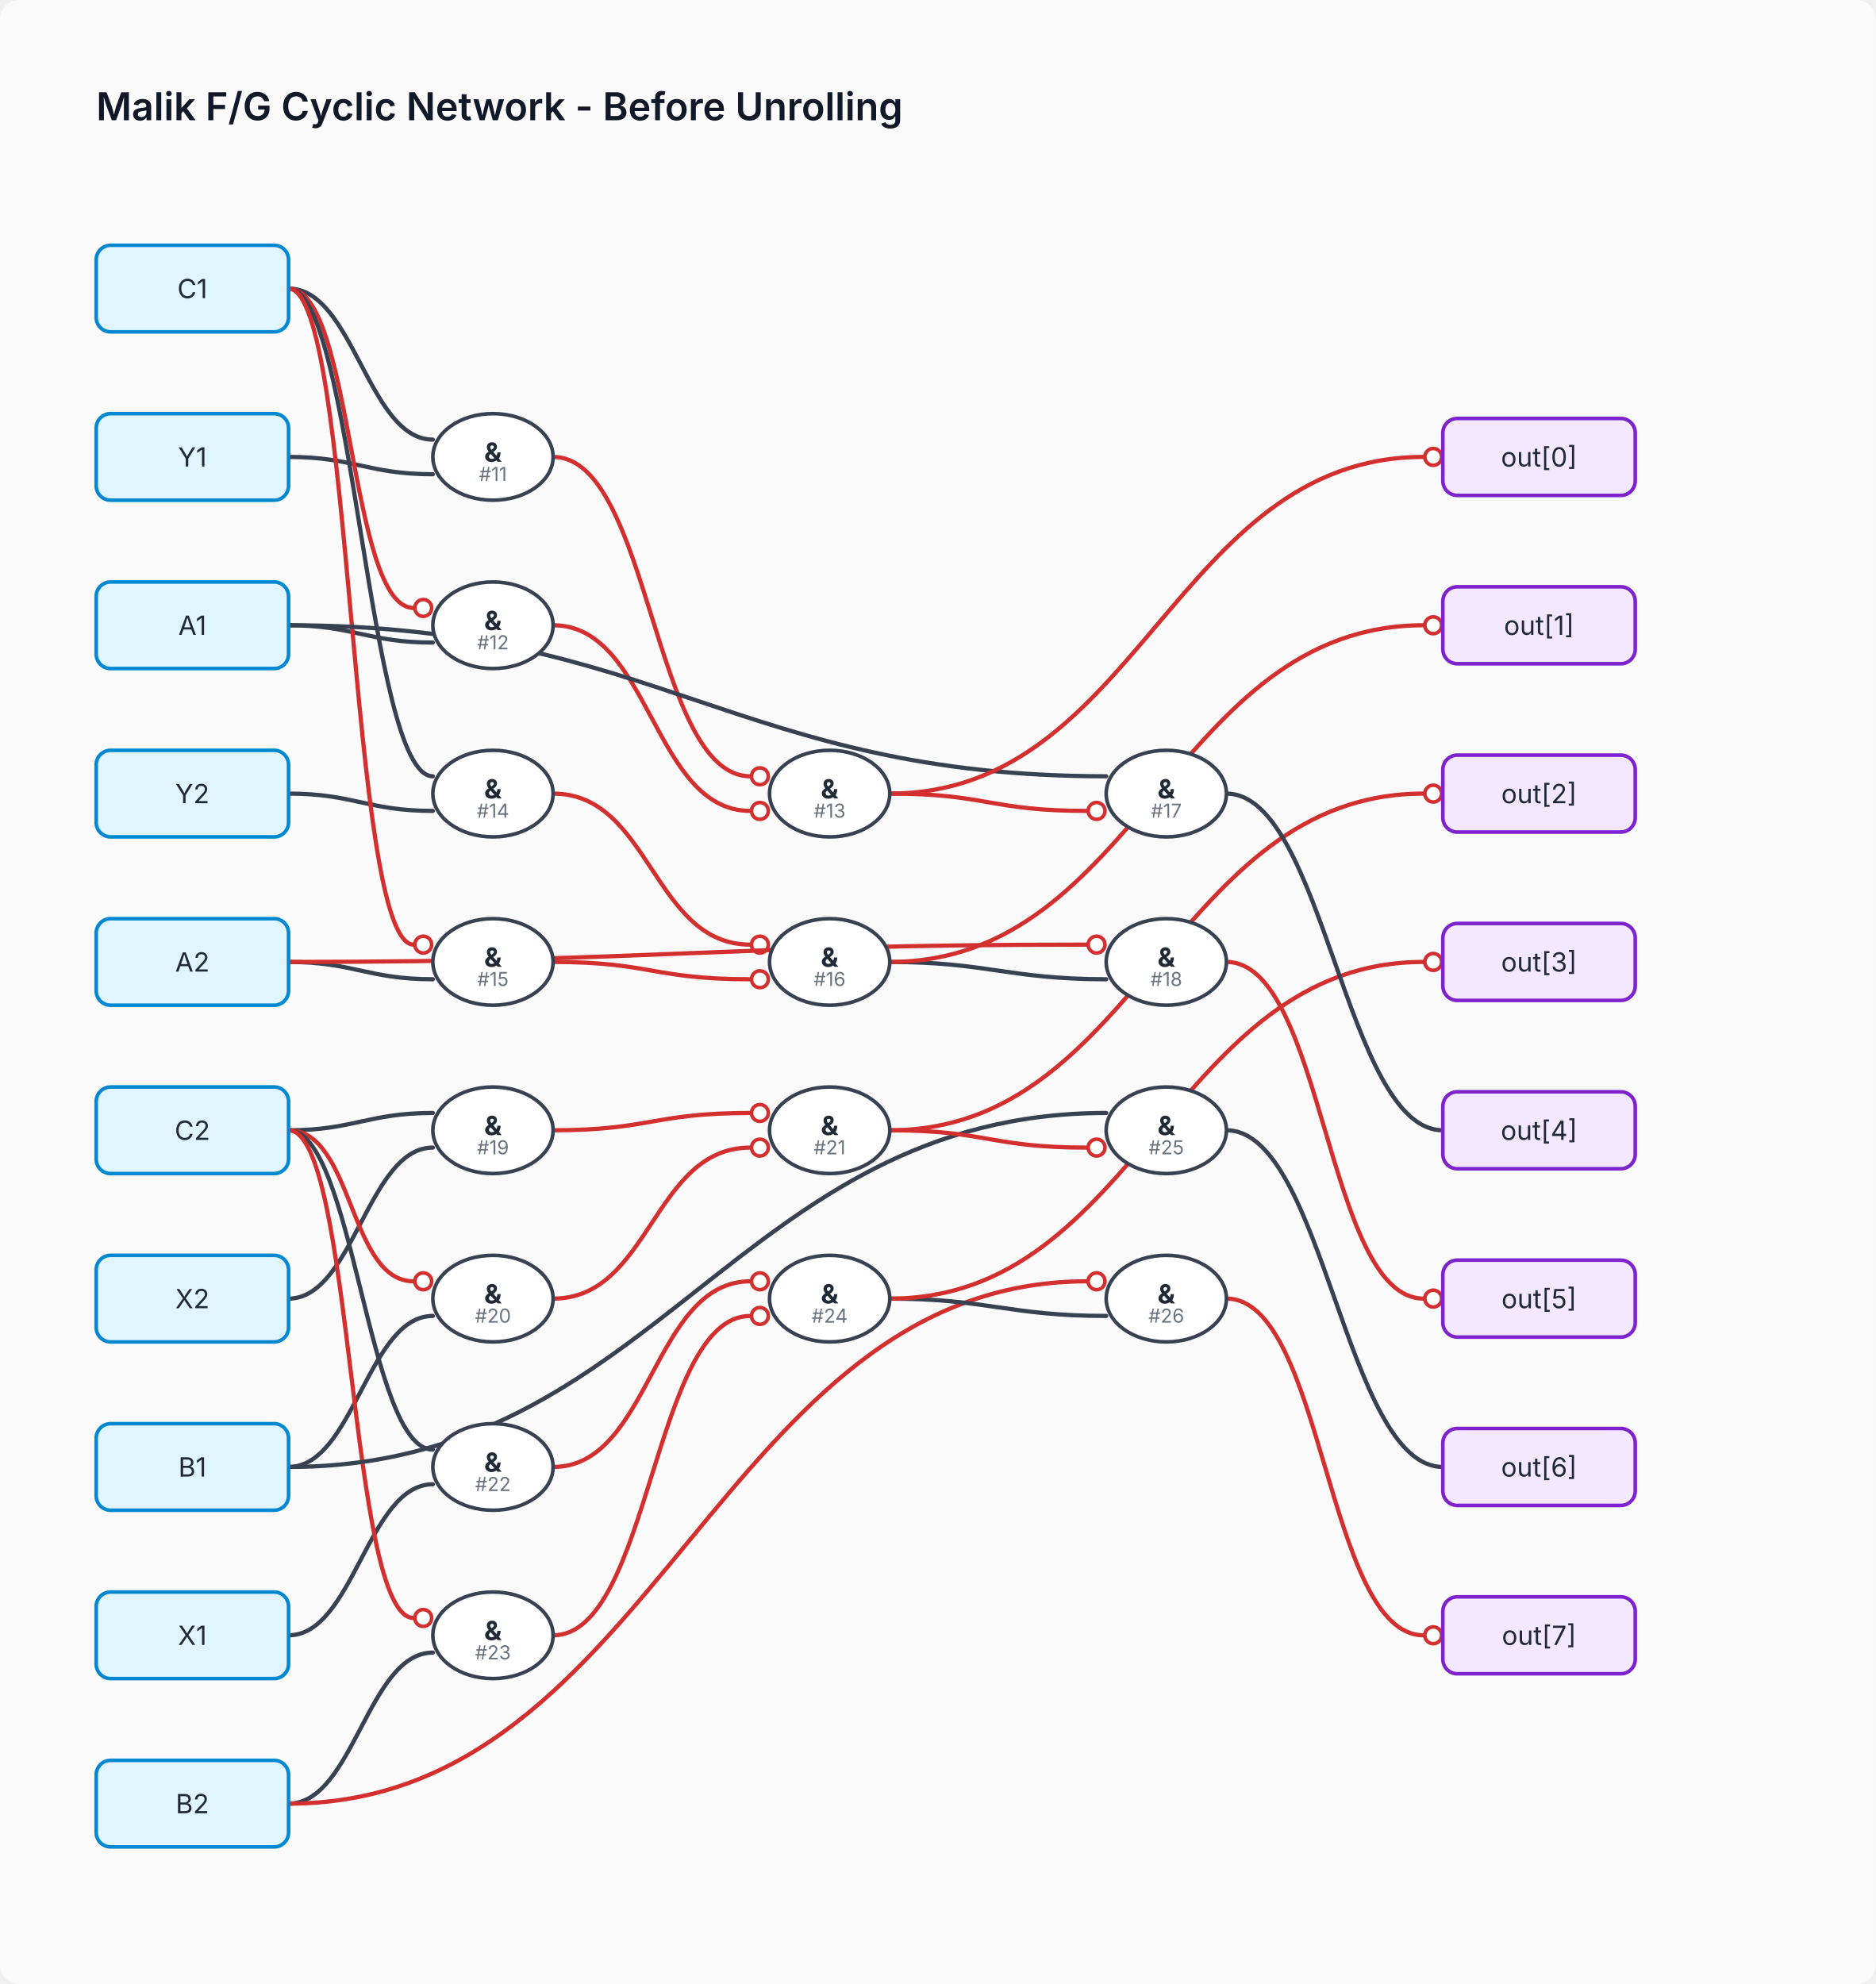
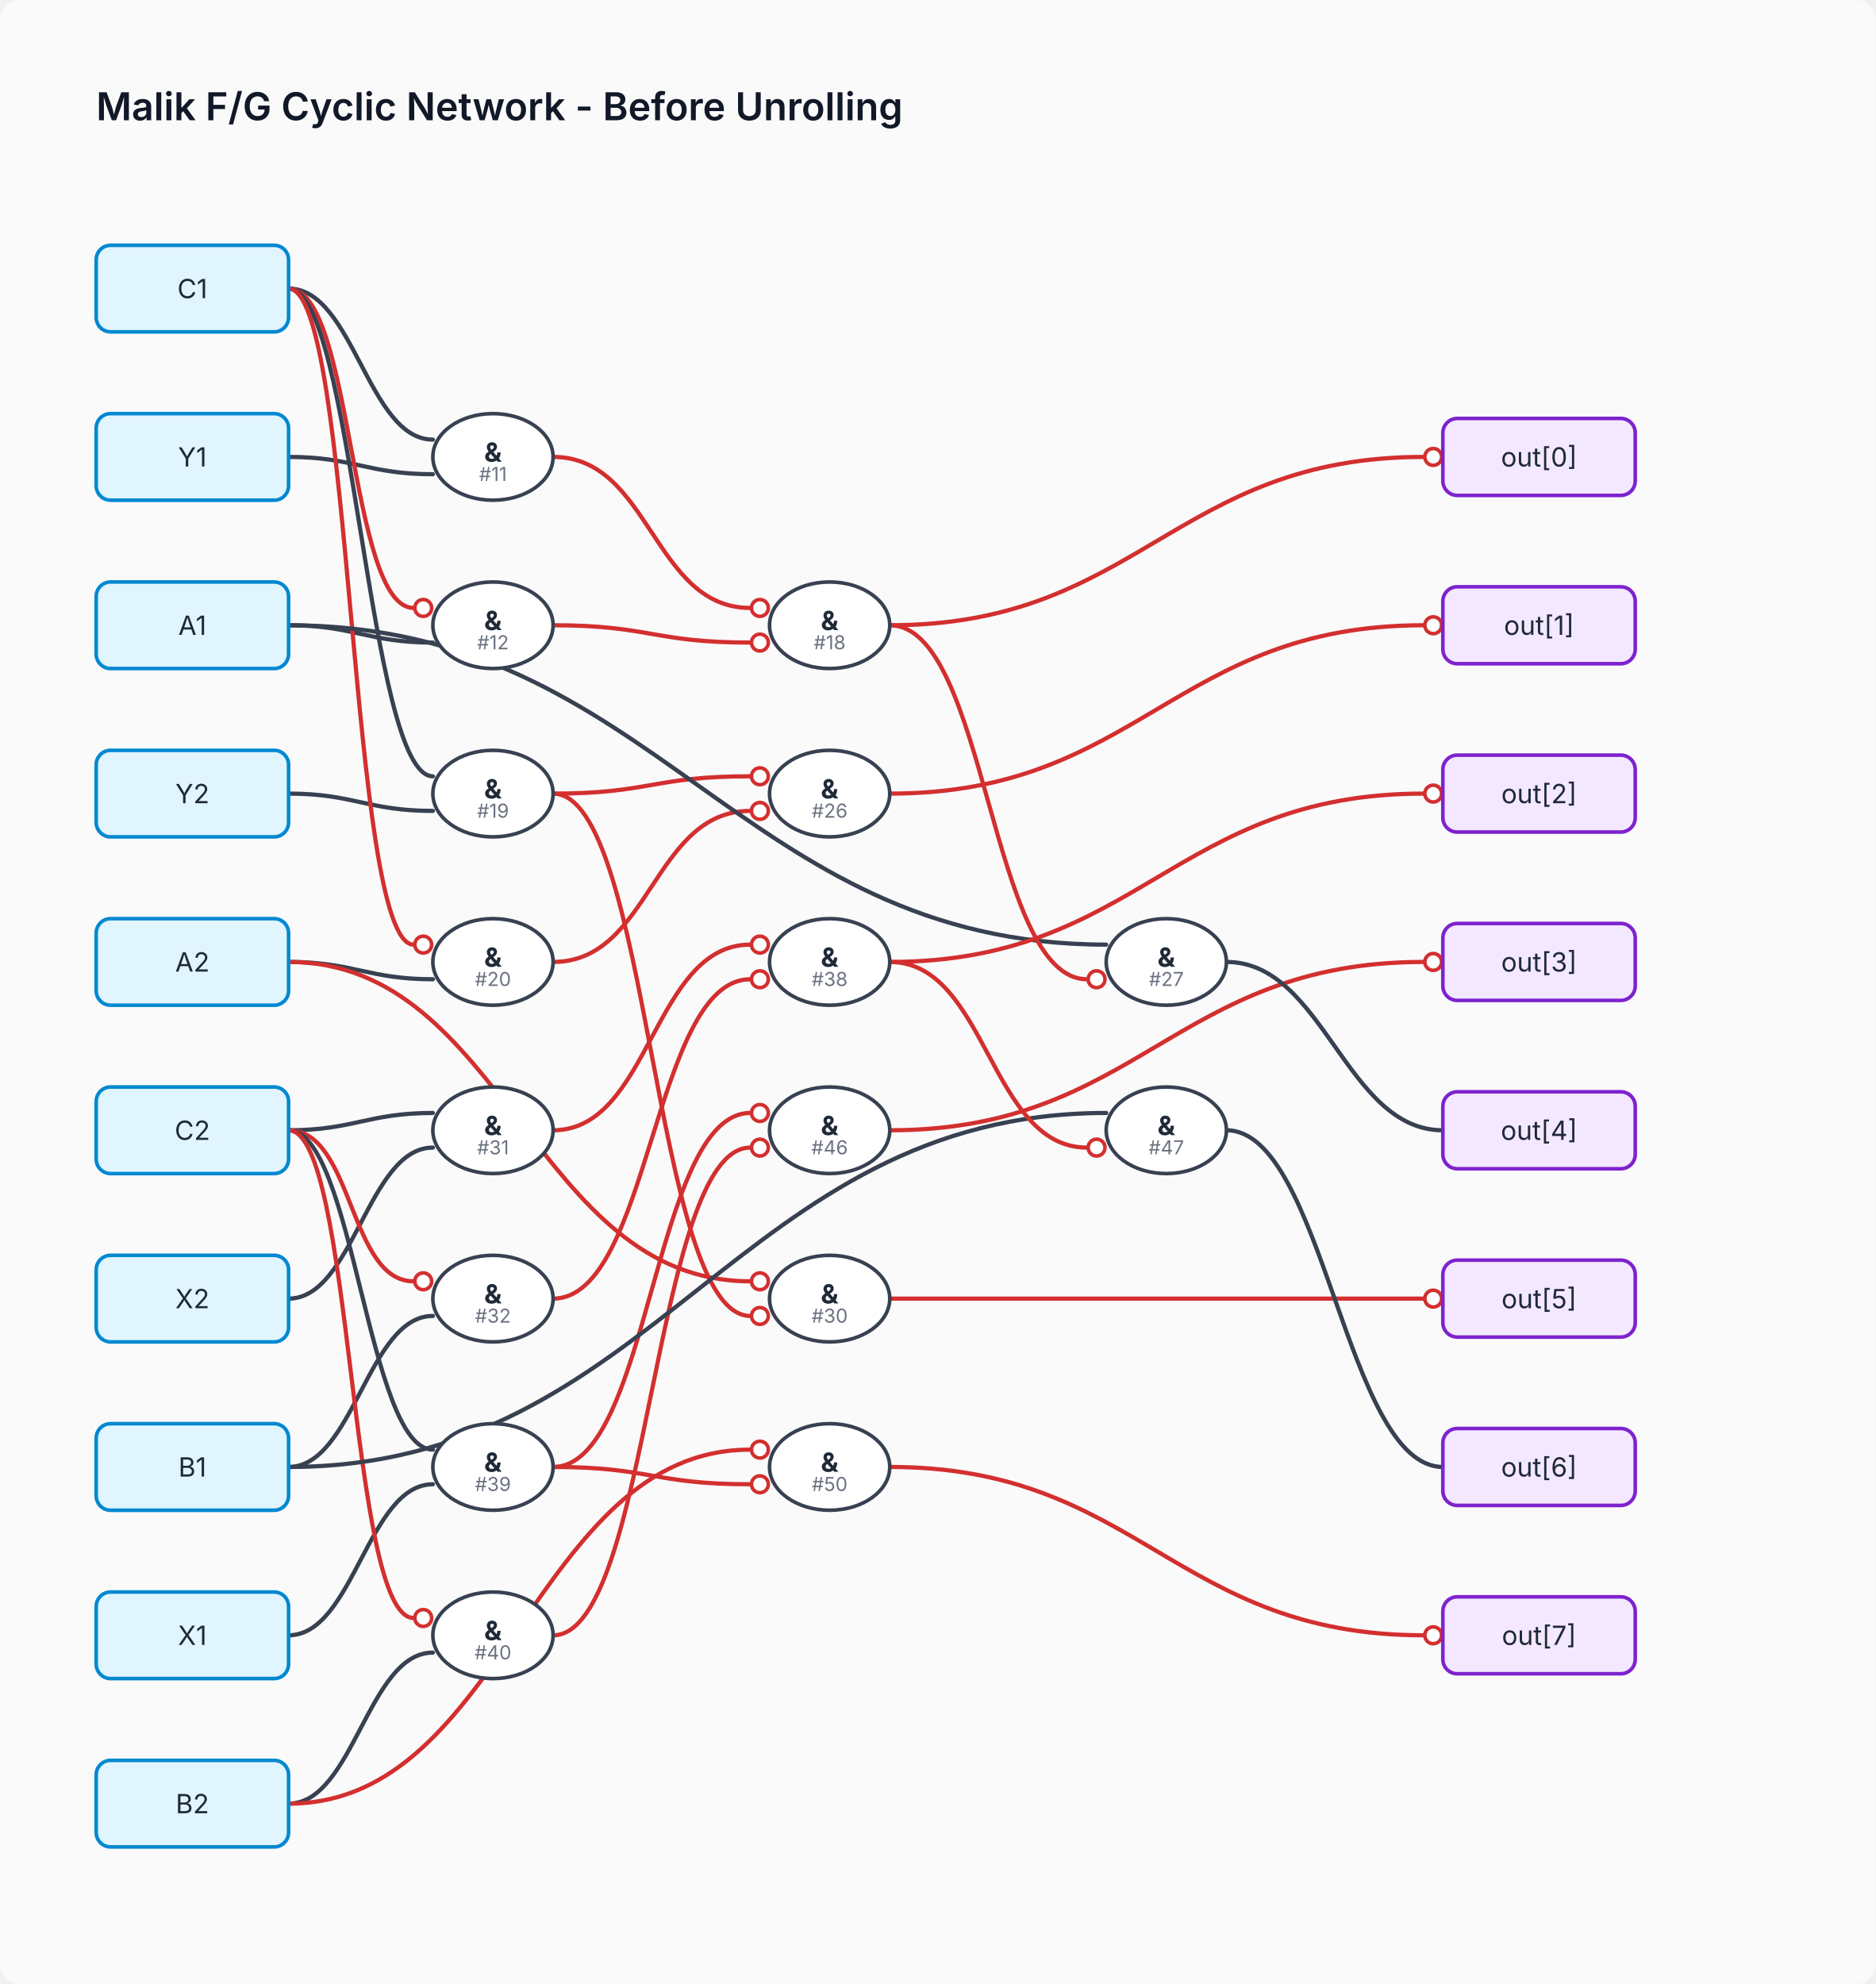
<svg xmlns="http://www.w3.org/2000/svg" viewBox="0 0 780 825" width="780" height="825">
  <defs>
    <style>
      .title { font-family: system-ui, -apple-system, sans-serif; font-size: 16px; font-weight: 600; fill: #111827; }
      .lbl { font-family: system-ui, -apple-system, sans-serif; font-size: 11px; fill: #1f2937; dominant-baseline: central; text-anchor: middle; }
      .sublbl { font-family: system-ui, -apple-system, sans-serif; font-size: 8px; fill: #6b7280; text-anchor: middle; }
      .gate-and { fill: #ffffff; stroke: #374151; stroke-width: 1.5; }
      .gate-in { fill: #e1f5fe; stroke: #0288d1; stroke-width: 1.5; rx: 6px; }
      .gate-const { fill: #eeeeee; stroke: #757575; stroke-width: 1.5; }
      .gate-out { fill: #f3e8ff; stroke: #7e22ce; stroke-width: 1.5; rx: 6px; }
      .wire { fill: none; stroke: #374151; stroke-width: 1.75; stroke-linecap: round; }
      .wire-inv { fill: none; stroke: #d32f2f; stroke-width: 1.75; stroke-linecap: round; }
      .bubble { fill: #ffffff; stroke: #d32f2f; stroke-width: 1.5; }
    </style>
  </defs>
  <rect width="100%" height="100%" fill="#fafafa" rx="8" />
  <text x="40" y="50" class="title">Malik F/G Cyclic Network - Before Unrolling</text>
  <path d="M 120 120 C 147 120, 153 182.8, 180 182.8" class="wire" />
  <path d="M 120 190 C 147 190, 153 197.2, 180 197.2" class="wire" />
  <path d="M 120 120 C 147 120, 145 252.8, 172 252.8" class="wire-inv" />
  <circle cx="176" cy="252.8" r="3.5" class="bubble" />
  <path d="M 120 260 C 147 260, 153 267.2, 180 267.2" class="wire" />
-   <path d="M 230 190 C 270.5 190, 271.5 322.8, 312 322.8" class="wire-inv" />
-   <circle cx="316" cy="322.8" r="3.5" class="bubble" />
-   <path d="M 230 260 C 270.5 260, 271.5 337.2, 312 337.2" class="wire-inv" />
-   <circle cx="316" cy="337.2" r="3.5" class="bubble" />
+   <path d="M 230 190 C 270.5 190, 271.5 252.8, 312 252.8" class="wire-inv" />
+   <circle cx="316" cy="252.8" r="3.5" class="bubble" />
+   <path d="M 230 260 C 270.5 260, 271.5 267.2, 312 267.2" class="wire-inv" />
+   <circle cx="316" cy="267.2" r="3.5" class="bubble" />
  <path d="M 120 120 C 147 120, 153 322.8, 180 322.8" class="wire" />
  <path d="M 120 330 C 147 330, 153 337.2, 180 337.2" class="wire" />
  <path d="M 120 120 C 147 120, 145 392.8, 172 392.8" class="wire-inv" />
  <circle cx="176" cy="392.8" r="3.5" class="bubble" />
  <path d="M 120 400 C 147 400, 153 407.2, 180 407.2" class="wire" />
-   <path d="M 230 330 C 270.5 330, 271.5 392.8, 312 392.8" class="wire-inv" />
-   <circle cx="316" cy="392.8" r="3.5" class="bubble" />
-   <path d="M 230 400 C 270.5 400, 271.5 407.2, 312 407.2" class="wire-inv" />
-   <circle cx="316" cy="407.2" r="3.5" class="bubble" />
+   <path d="M 230 330 C 270.5 330, 271.5 322.8, 312 322.8" class="wire-inv" />
+   <circle cx="316" cy="322.8" r="3.5" class="bubble" />
+   <path d="M 230 400 C 270.5 400, 271.5 337.2, 312 337.2" class="wire-inv" />
+   <circle cx="316" cy="337.2" r="3.5" class="bubble" />
  <path d="M 120 470 C 147 470, 153 462.8, 180 462.8" class="wire" />
  <path d="M 120 540 C 147 540, 153 477.2, 180 477.2" class="wire" />
  <path d="M 120 470 C 147 470, 145 532.8, 172 532.8" class="wire-inv" />
  <circle cx="176" cy="532.8" r="3.5" class="bubble" />
  <path d="M 120 610 C 147 610, 153 547.2, 180 547.2" class="wire" />
-   <path d="M 230 470 C 270.5 470, 271.5 462.8, 312 462.8" class="wire-inv" />
-   <circle cx="316" cy="462.8" r="3.5" class="bubble" />
-   <path d="M 230 540 C 270.5 540, 271.5 477.2, 312 477.2" class="wire-inv" />
-   <circle cx="316" cy="477.2" r="3.5" class="bubble" />
+   <path d="M 230 470 C 270.5 470, 271.5 392.8, 312 392.8" class="wire-inv" />
+   <circle cx="316" cy="392.8" r="3.5" class="bubble" />
+   <path d="M 230 540 C 270.5 540, 271.5 407.2, 312 407.2" class="wire-inv" />
+   <circle cx="316" cy="407.2" r="3.5" class="bubble" />
  <path d="M 120 470 C 147 470, 153 602.8, 180 602.8" class="wire" />
  <path d="M 120 680 C 147 680, 153 617.2, 180 617.2" class="wire" />
  <path d="M 120 470 C 147 470, 145 672.8, 172 672.8" class="wire-inv" />
  <circle cx="176" cy="672.8" r="3.5" class="bubble" />
  <path d="M 120 750 C 147 750, 153 687.2, 180 687.2" class="wire" />
-   <path d="M 230 610 C 270.5 610, 271.5 532.8, 312 532.8" class="wire-inv" />
+   <path d="M 230 610 C 270.5 610, 271.5 462.8, 312 462.8" class="wire-inv" />
+   <circle cx="316" cy="462.8" r="3.5" class="bubble" />
+   <path d="M 230 680 C 270.5 680, 271.5 477.2, 312 477.2" class="wire-inv" />
+   <circle cx="316" cy="477.2" r="3.5" class="bubble" />
+   <path d="M 120 260 C 273 260, 307 392.8, 460 392.8" class="wire" />
+   <path d="M 370 260 C 410.5 260, 411.5 407.2, 452 407.2" class="wire-inv" />
+   <circle cx="456" cy="407.2" r="3.5" class="bubble" />
+   <path d="M 120 400 C 210 400, 222 532.8, 312 532.8" class="wire-inv" />
  <circle cx="316" cy="532.8" r="3.5" class="bubble" />
-   <path d="M 230 680 C 270.5 680, 271.5 547.2, 312 547.2" class="wire-inv" />
+   <path d="M 230 330 C 270.5 330, 271.5 547.2, 312 547.2" class="wire-inv" />
  <circle cx="316" cy="547.2" r="3.5" class="bubble" />
-   <path d="M 120 260 C 273 260, 307 322.8, 460 322.8" class="wire" />
-   <path d="M 370 330 C 410.5 330, 411.5 337.2, 452 337.2" class="wire-inv" />
-   <circle cx="456" cy="337.2" r="3.5" class="bubble" />
-   <path d="M 120 400 C 273 400, 299 392.8, 452 392.8" class="wire-inv" />
-   <circle cx="456" cy="392.8" r="3.5" class="bubble" />
-   <path d="M 370 400 C 410.5 400, 419.5 407.2, 460 407.2" class="wire" />
  <path d="M 120 610 C 273 610, 307 462.8, 460 462.8" class="wire" />
-   <path d="M 370 470 C 410.5 470, 411.5 477.2, 452 477.2" class="wire-inv" />
+   <path d="M 370 400 C 410.5 400, 411.5 477.2, 452 477.2" class="wire-inv" />
  <circle cx="456" cy="477.2" r="3.5" class="bubble" />
-   <path d="M 120 750 C 273 750, 299 532.8, 452 532.8" class="wire-inv" />
-   <circle cx="456" cy="532.8" r="3.5" class="bubble" />
-   <path d="M 370 540 C 410.5 540, 419.5 547.2, 460 547.2" class="wire" />
-   <path d="M 370 330 C 473.5 330, 488.5 190, 592 190" class="wire-inv" />
+   <path d="M 120 750 C 210 750, 222 602.8, 312 602.8" class="wire-inv" />
+   <circle cx="316" cy="602.8" r="3.5" class="bubble" />
+   <path d="M 230 610 C 270.5 610, 271.5 617.2, 312 617.2" class="wire-inv" />
+   <circle cx="316" cy="617.2" r="3.5" class="bubble" />
+   <path d="M 370 260 C 473.5 260, 488.5 190, 592 190" class="wire-inv" />
  <circle cx="596" cy="190" r="3.5" class="bubble" />
-   <path d="M 370 400 C 473.5 400, 488.5 260, 592 260" class="wire-inv" />
+   <path d="M 370 330 C 473.5 330, 488.5 260, 592 260" class="wire-inv" />
  <circle cx="596" cy="260" r="3.5" class="bubble" />
-   <path d="M 370 470 C 473.5 470, 488.5 330, 592 330" class="wire-inv" />
+   <path d="M 370 400 C 473.5 400, 488.5 330, 592 330" class="wire-inv" />
  <circle cx="596" cy="330" r="3.5" class="bubble" />
-   <path d="M 370 540 C 473.5 540, 488.5 400, 592 400" class="wire-inv" />
+   <path d="M 370 470 C 473.5 470, 488.5 400, 592 400" class="wire-inv" />
  <circle cx="596" cy="400" r="3.5" class="bubble" />
-   <path d="M 510 330 C 550.5 330, 559.5 470, 600 470" class="wire" />
-   <path d="M 510 400 C 550.5 400, 551.5 540, 592 540" class="wire-inv" />
+   <path d="M 510 400 C 550.5 400, 559.5 470, 600 470" class="wire" />
+   <path d="M 370 540 C 473.5 540, 488.5 540, 592 540" class="wire-inv" />
  <circle cx="596" cy="540" r="3.5" class="bubble" />
  <path d="M 510 470 C 550.5 470, 559.5 610, 600 610" class="wire" />
-   <path d="M 510 540 C 550.5 540, 551.5 680, 592 680" class="wire-inv" />
+   <path d="M 370 610 C 473.5 610, 488.5 680, 592 680" class="wire-inv" />
  <circle cx="596" cy="680" r="3.5" class="bubble" />
  <rect x="40" y="102" width="80" height="36" class="gate-in" />
  <text x="80" y="120" class="lbl">C1</text>
  <rect x="40" y="172" width="80" height="36" class="gate-in" />
  <text x="80" y="190" class="lbl">Y1</text>
  <ellipse cx="205" cy="190" rx="25" ry="18" class="gate-and" />
  <text x="205" y="188" class="lbl" font-weight="bold">&amp;</text>
  <text x="205" y="200" class="sublbl">#11</text>
  <rect x="40" y="242" width="80" height="36" class="gate-in" />
  <text x="80" y="260" class="lbl">A1</text>
  <ellipse cx="205" cy="260" rx="25" ry="18" class="gate-and" />
  <text x="205" y="258" class="lbl" font-weight="bold">&amp;</text>
  <text x="205" y="270" class="sublbl">#12</text>
-   <ellipse cx="345" cy="330" rx="25" ry="18" class="gate-and" />
-   <text x="345" y="328" class="lbl" font-weight="bold">&amp;</text>
-   <text x="345" y="340" class="sublbl">#13</text>
+   <ellipse cx="345" cy="260" rx="25" ry="18" class="gate-and" />
+   <text x="345" y="258" class="lbl" font-weight="bold">&amp;</text>
+   <text x="345" y="270" class="sublbl">#18</text>
  <rect x="40" y="312" width="80" height="36" class="gate-in" />
  <text x="80" y="330" class="lbl">Y2</text>
  <ellipse cx="205" cy="330" rx="25" ry="18" class="gate-and" />
  <text x="205" y="328" class="lbl" font-weight="bold">&amp;</text>
-   <text x="205" y="340" class="sublbl">#14</text>
+   <text x="205" y="340" class="sublbl">#19</text>
  <rect x="40" y="382" width="80" height="36" class="gate-in" />
  <text x="80" y="400" class="lbl">A2</text>
  <ellipse cx="205" cy="400" rx="25" ry="18" class="gate-and" />
  <text x="205" y="398" class="lbl" font-weight="bold">&amp;</text>
-   <text x="205" y="410" class="sublbl">#15</text>
-   <ellipse cx="345" cy="400" rx="25" ry="18" class="gate-and" />
-   <text x="345" y="398" class="lbl" font-weight="bold">&amp;</text>
-   <text x="345" y="410" class="sublbl">#16</text>
+   <text x="205" y="410" class="sublbl">#20</text>
+   <ellipse cx="345" cy="330" rx="25" ry="18" class="gate-and" />
+   <text x="345" y="328" class="lbl" font-weight="bold">&amp;</text>
+   <text x="345" y="340" class="sublbl">#26</text>
  <rect x="40" y="452" width="80" height="36" class="gate-in" />
  <text x="80" y="470" class="lbl">C2</text>
  <rect x="40" y="522" width="80" height="36" class="gate-in" />
  <text x="80" y="540" class="lbl">X2</text>
  <ellipse cx="205" cy="470" rx="25" ry="18" class="gate-and" />
  <text x="205" y="468" class="lbl" font-weight="bold">&amp;</text>
-   <text x="205" y="480" class="sublbl">#19</text>
+   <text x="205" y="480" class="sublbl">#31</text>
  <rect x="40" y="592" width="80" height="36" class="gate-in" />
  <text x="80" y="610" class="lbl">B1</text>
  <ellipse cx="205" cy="540" rx="25" ry="18" class="gate-and" />
  <text x="205" y="538" class="lbl" font-weight="bold">&amp;</text>
-   <text x="205" y="550" class="sublbl">#20</text>
-   <ellipse cx="345" cy="470" rx="25" ry="18" class="gate-and" />
-   <text x="345" y="468" class="lbl" font-weight="bold">&amp;</text>
-   <text x="345" y="480" class="sublbl">#21</text>
+   <text x="205" y="550" class="sublbl">#32</text>
+   <ellipse cx="345" cy="400" rx="25" ry="18" class="gate-and" />
+   <text x="345" y="398" class="lbl" font-weight="bold">&amp;</text>
+   <text x="345" y="410" class="sublbl">#38</text>
  <rect x="40" y="662" width="80" height="36" class="gate-in" />
  <text x="80" y="680" class="lbl">X1</text>
  <ellipse cx="205" cy="610" rx="25" ry="18" class="gate-and" />
  <text x="205" y="608" class="lbl" font-weight="bold">&amp;</text>
-   <text x="205" y="620" class="sublbl">#22</text>
+   <text x="205" y="620" class="sublbl">#39</text>
  <rect x="40" y="732" width="80" height="36" class="gate-in" />
  <text x="80" y="750" class="lbl">B2</text>
  <ellipse cx="205" cy="680" rx="25" ry="18" class="gate-and" />
  <text x="205" y="678" class="lbl" font-weight="bold">&amp;</text>
-   <text x="205" y="690" class="sublbl">#23</text>
+   <text x="205" y="690" class="sublbl">#40</text>
+   <ellipse cx="345" cy="470" rx="25" ry="18" class="gate-and" />
+   <text x="345" y="468" class="lbl" font-weight="bold">&amp;</text>
+   <text x="345" y="480" class="sublbl">#46</text>
+   <ellipse cx="485" cy="400" rx="25" ry="18" class="gate-and" />
+   <text x="485" y="398" class="lbl" font-weight="bold">&amp;</text>
+   <text x="485" y="410" class="sublbl">#27</text>
  <ellipse cx="345" cy="540" rx="25" ry="18" class="gate-and" />
  <text x="345" y="538" class="lbl" font-weight="bold">&amp;</text>
-   <text x="345" y="550" class="sublbl">#24</text>
-   <ellipse cx="485" cy="330" rx="25" ry="18" class="gate-and" />
-   <text x="485" y="328" class="lbl" font-weight="bold">&amp;</text>
-   <text x="485" y="340" class="sublbl">#17</text>
-   <ellipse cx="485" cy="400" rx="25" ry="18" class="gate-and" />
-   <text x="485" y="398" class="lbl" font-weight="bold">&amp;</text>
-   <text x="485" y="410" class="sublbl">#18</text>
+   <text x="345" y="550" class="sublbl">#30</text>
  <ellipse cx="485" cy="470" rx="25" ry="18" class="gate-and" />
  <text x="485" y="468" class="lbl" font-weight="bold">&amp;</text>
-   <text x="485" y="480" class="sublbl">#25</text>
-   <ellipse cx="485" cy="540" rx="25" ry="18" class="gate-and" />
-   <text x="485" y="538" class="lbl" font-weight="bold">&amp;</text>
-   <text x="485" y="550" class="sublbl">#26</text>
+   <text x="485" y="480" class="sublbl">#47</text>
+   <ellipse cx="345" cy="610" rx="25" ry="18" class="gate-and" />
+   <text x="345" y="608" class="lbl" font-weight="bold">&amp;</text>
+   <text x="345" y="620" class="sublbl">#50</text>
  <rect x="600" y="174" width="80" height="32" class="gate-out" />
  <text x="640" y="190" class="lbl">out[0]</text>
  <rect x="600" y="244" width="80" height="32" class="gate-out" />
  <text x="640" y="260" class="lbl">out[1]</text>
  <rect x="600" y="314" width="80" height="32" class="gate-out" />
  <text x="640" y="330" class="lbl">out[2]</text>
  <rect x="600" y="384" width="80" height="32" class="gate-out" />
  <text x="640" y="400" class="lbl">out[3]</text>
  <rect x="600" y="454" width="80" height="32" class="gate-out" />
  <text x="640" y="470" class="lbl">out[4]</text>
  <rect x="600" y="524" width="80" height="32" class="gate-out" />
  <text x="640" y="540" class="lbl">out[5]</text>
  <rect x="600" y="594" width="80" height="32" class="gate-out" />
  <text x="640" y="610" class="lbl">out[6]</text>
  <rect x="600" y="664" width="80" height="32" class="gate-out" />
  <text x="640" y="680" class="lbl">out[7]</text>
</svg>
